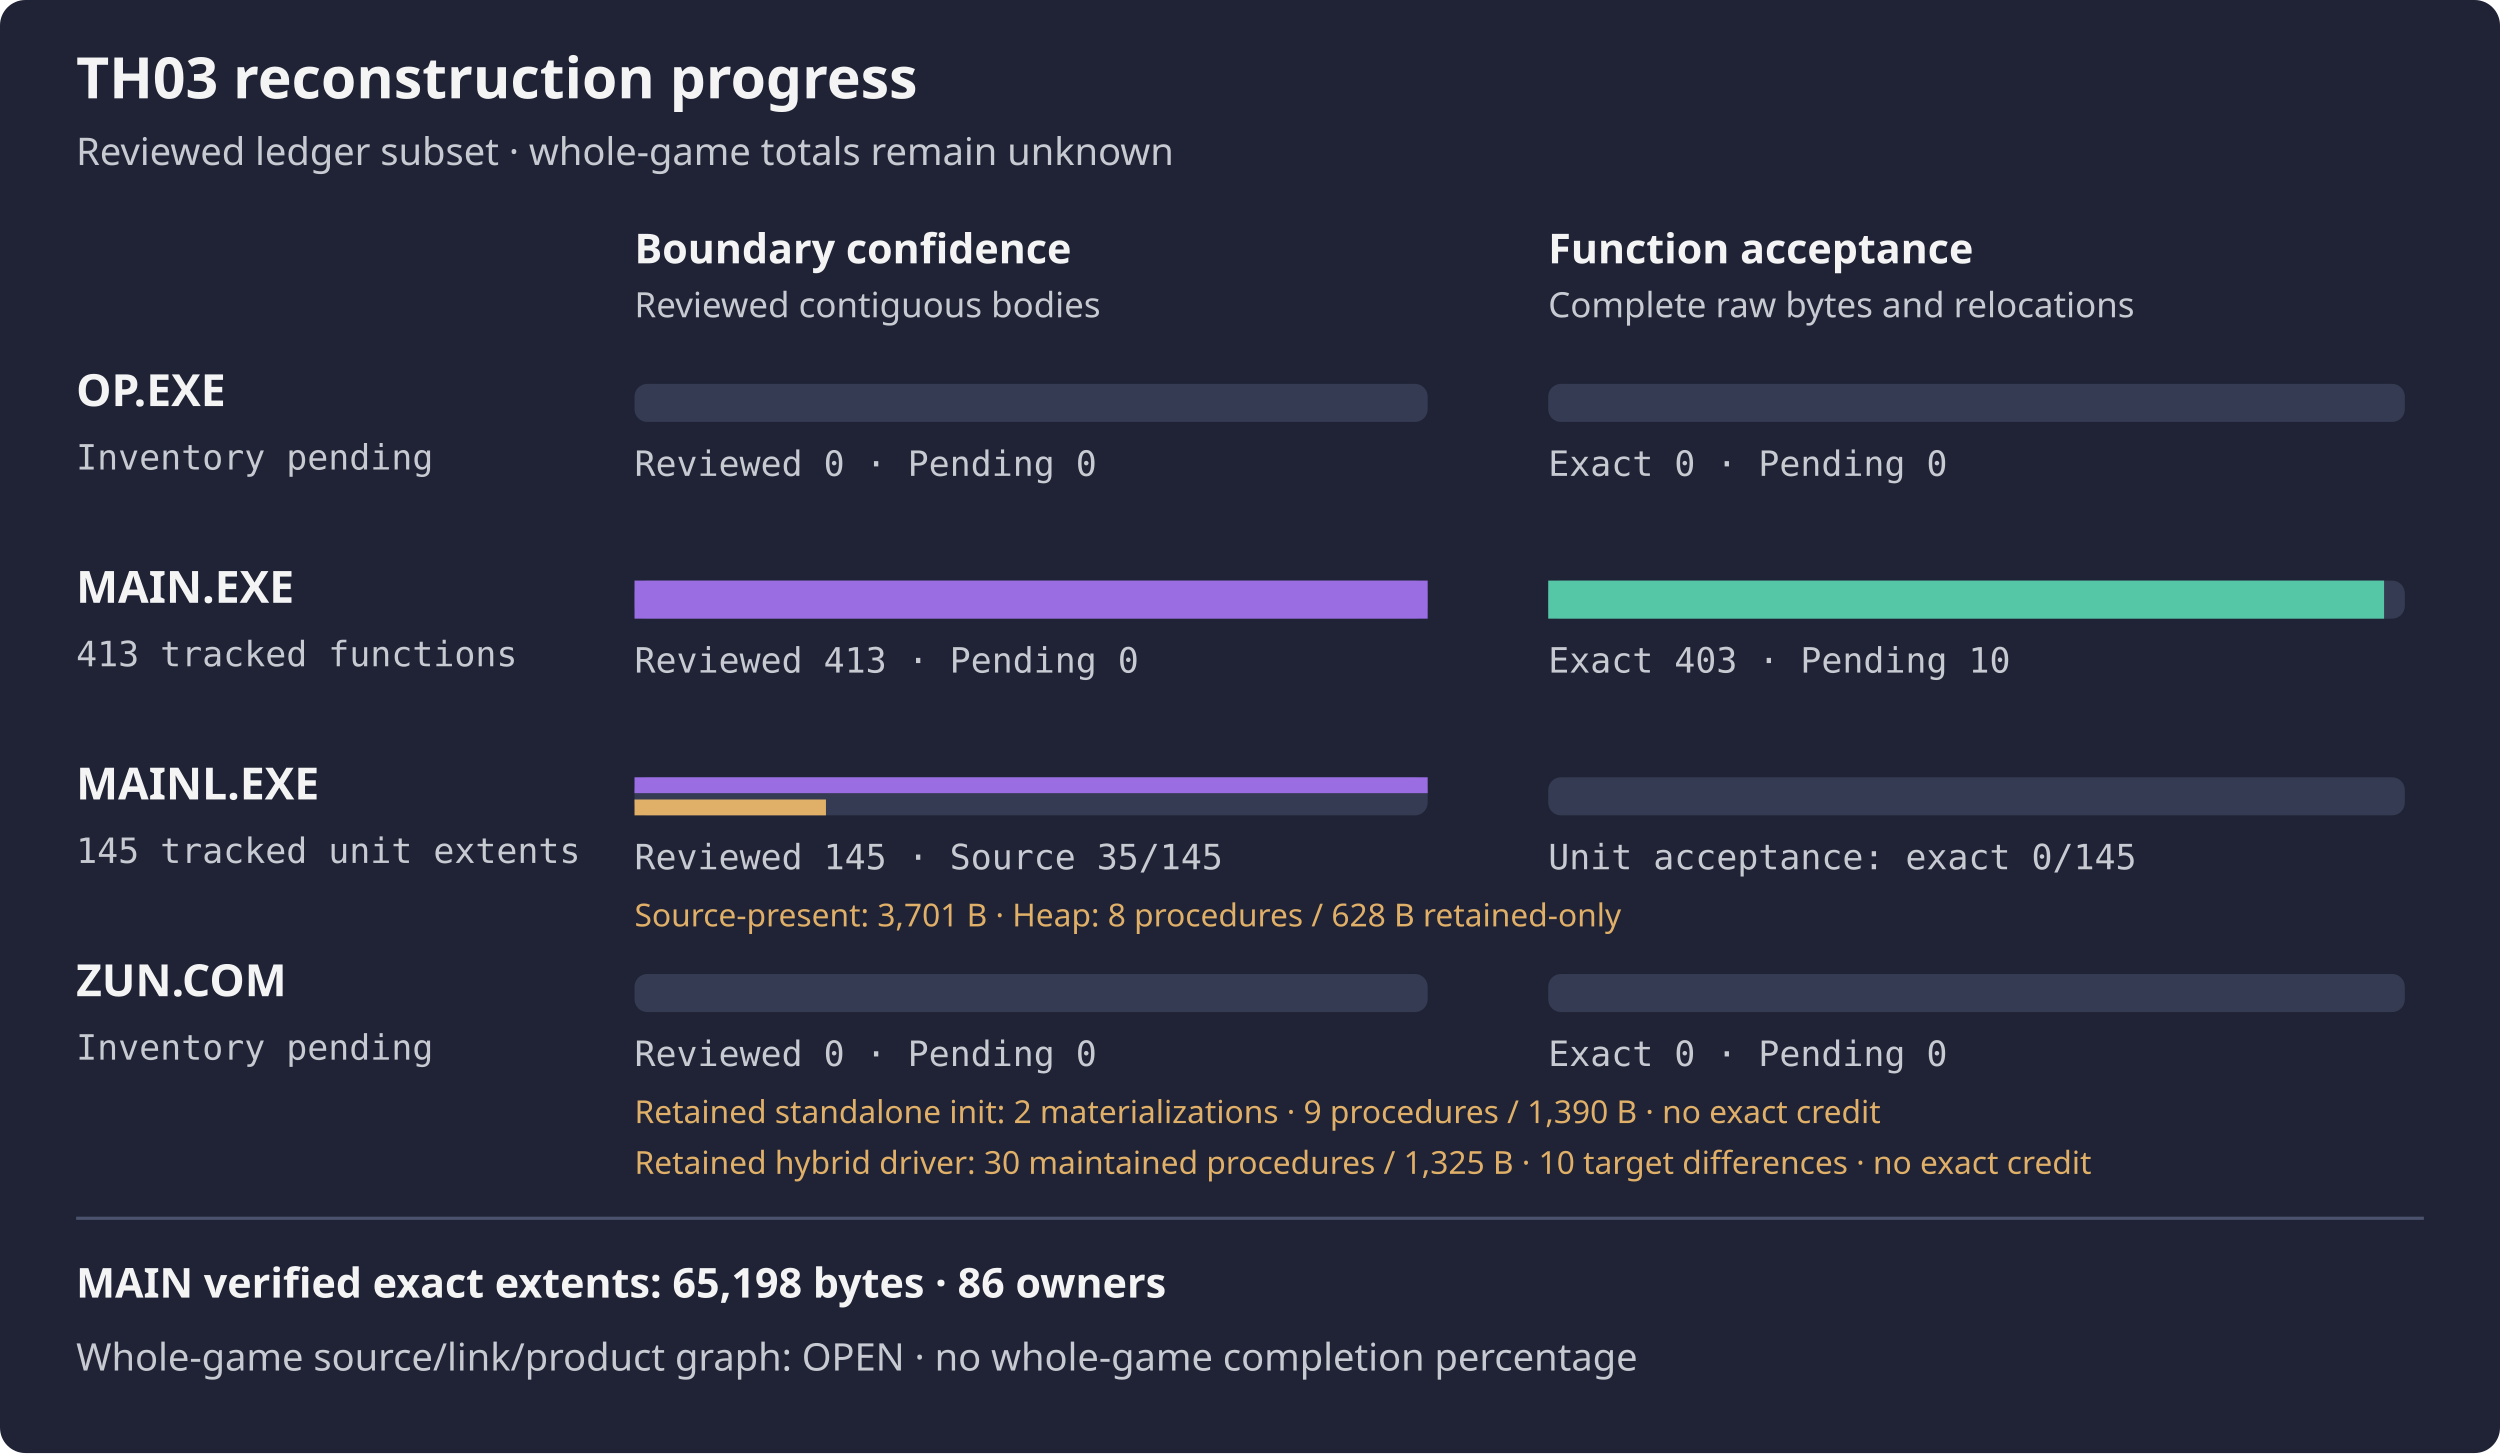
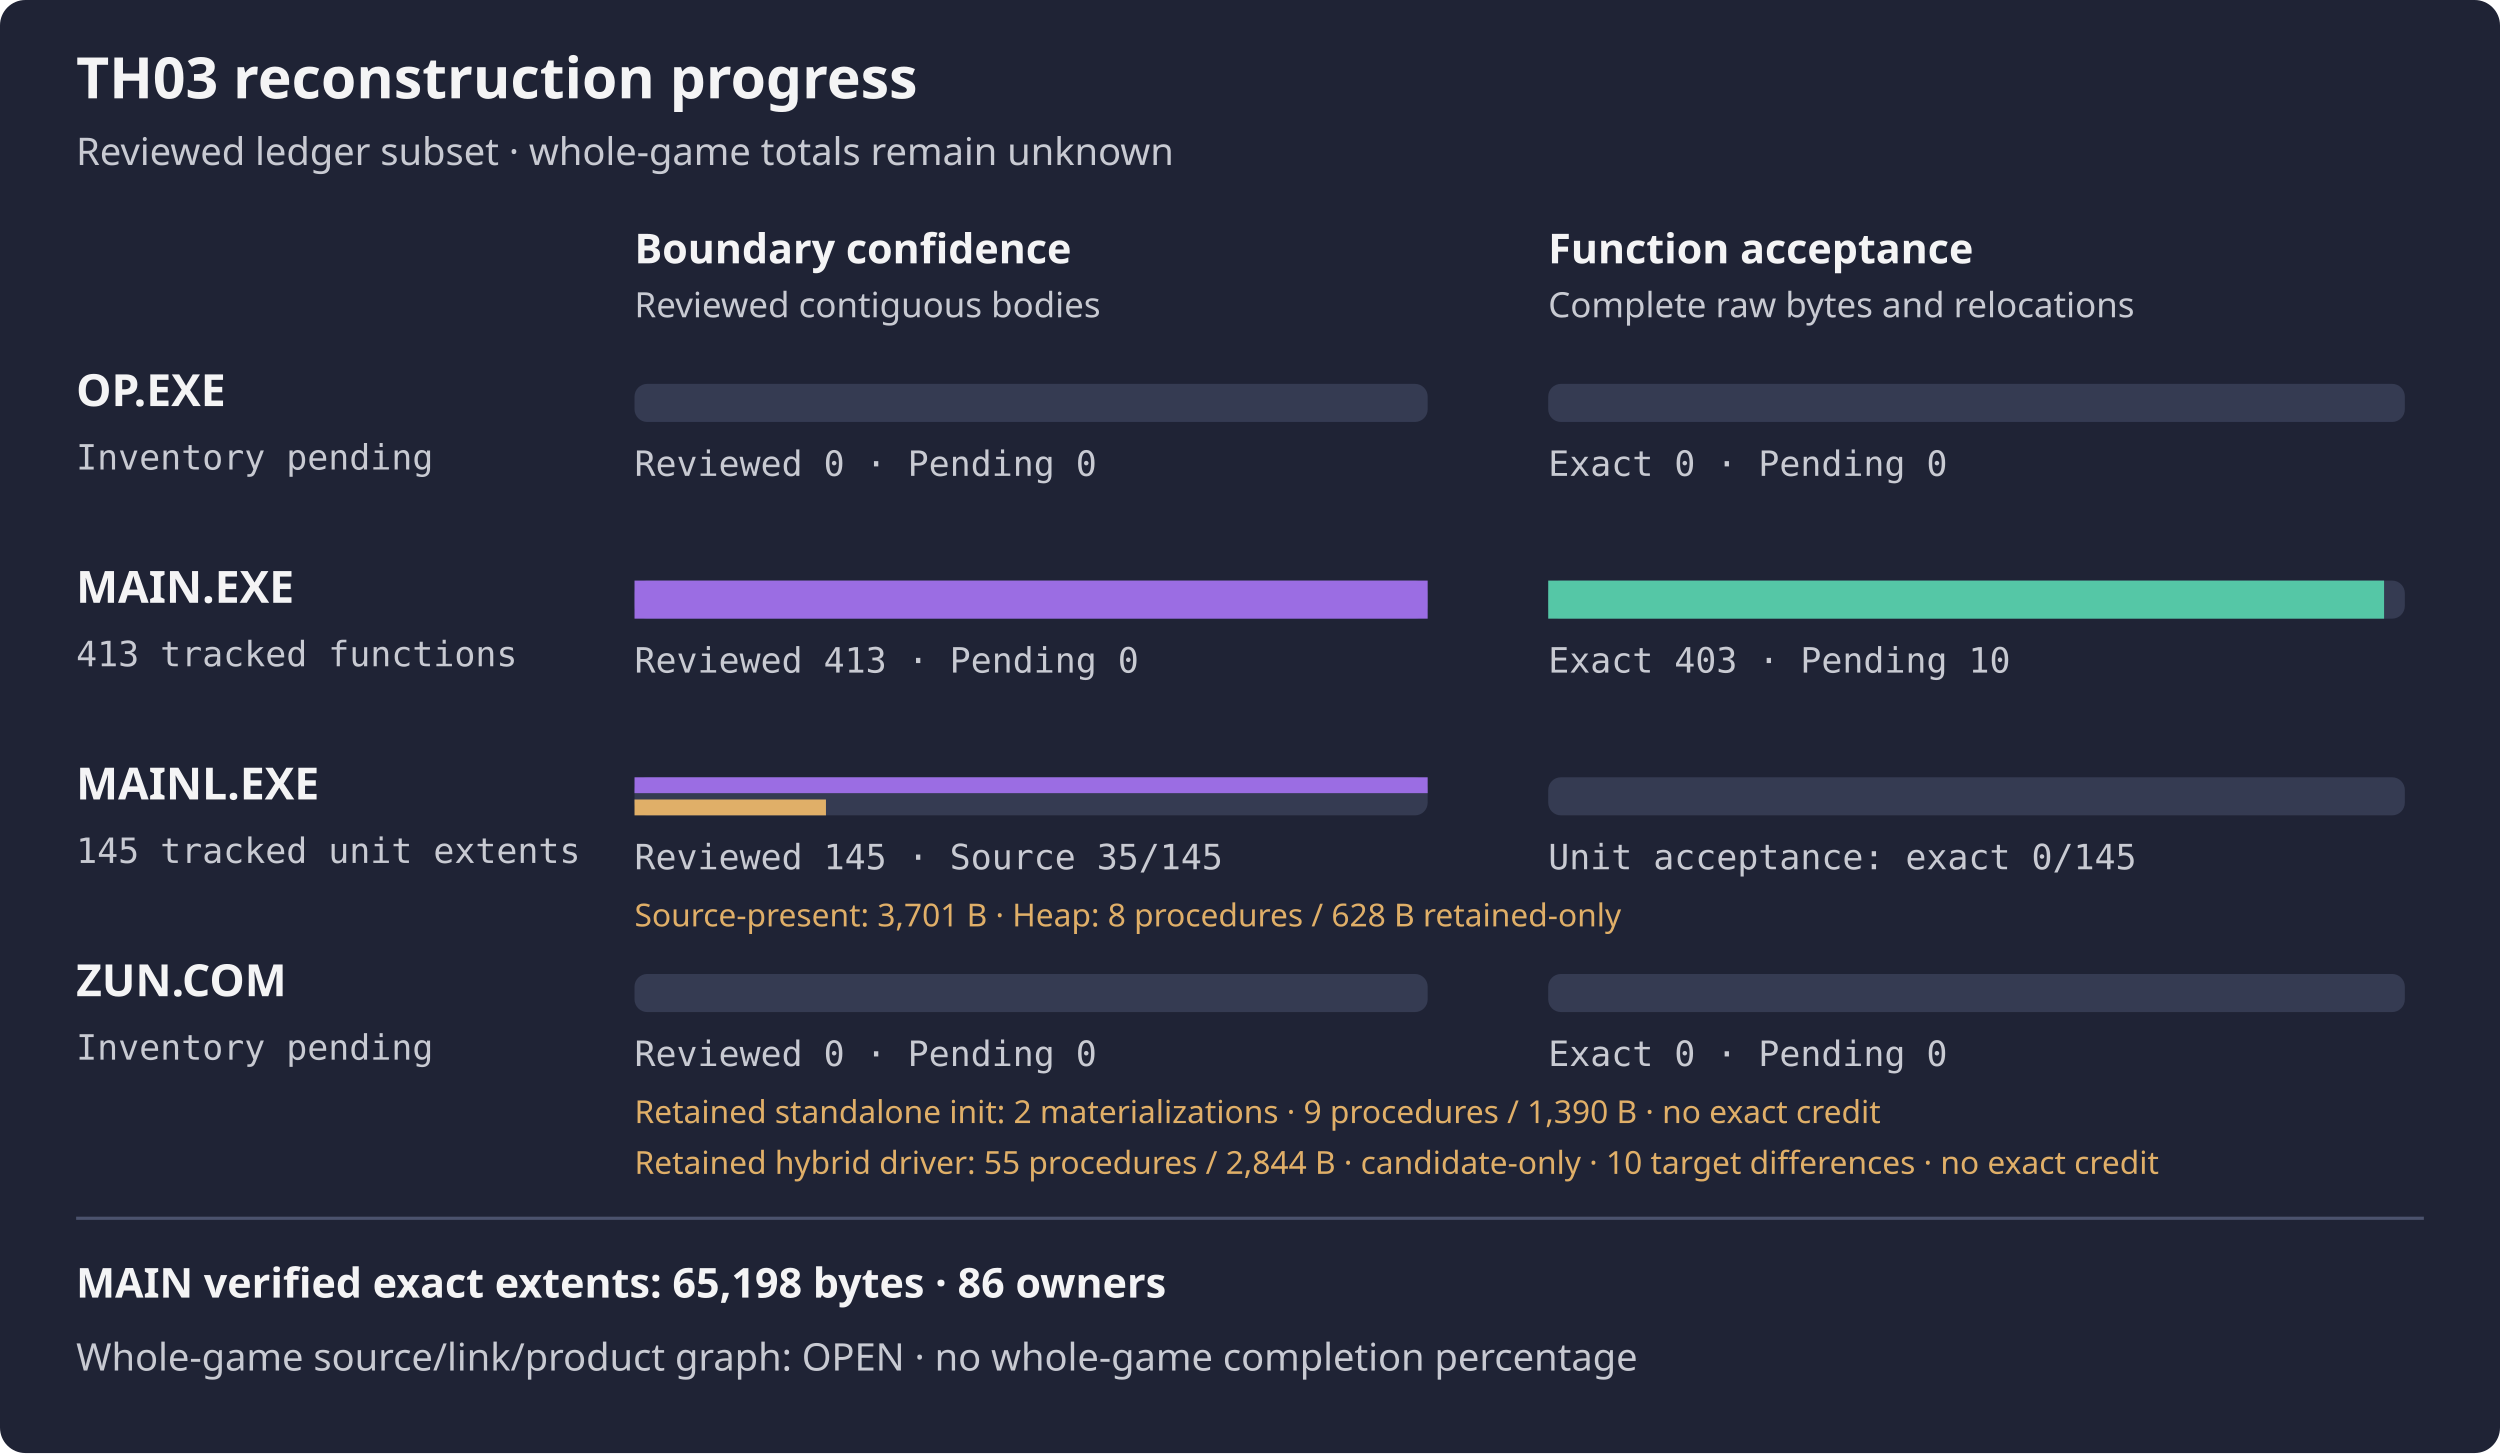
<svg xmlns="http://www.w3.org/2000/svg" width="788" height="458" viewBox="0 0 788 458" role="img" aria-label="TH03 reviewed subset reconstruction progress">
  <rect width="788" height="458" rx="8" fill="#1f2335" />
  <text x="24" y="31" fill="#f4f4f5" font-family="sans-serif" font-size="18" font-weight="600">TH03 reconstruction progress</text>
  <text x="24" y="52" fill="#c8cad2" font-family="sans-serif" font-size="12">Reviewed ledger subset · whole-game totals remain unknown</text>
  <text x="200" y="83" fill="#f4f4f5" font-family="sans-serif" font-size="13" font-weight="600">Boundary confidence</text>
  <text x="488" y="83" fill="#f4f4f5" font-family="sans-serif" font-size="13" font-weight="600">Function acceptance</text>
  <text x="200" y="100" fill="#c8cad2" font-family="sans-serif" font-size="11">Reviewed contiguous bodies</text>
  <text x="488" y="100" fill="#c8cad2" font-family="sans-serif" font-size="11">Complete raw bytes and relocations</text>
  <text x="24" y="128" fill="#f4f4f5" font-family="sans-serif" font-size="14" font-weight="600">OP.EXE</text>
  <text x="24" y="148" fill="#c8cad2" font-family="monospace" font-size="11">Inventory pending</text>
  <rect x="200" y="121" width="250" height="12" rx="4" fill="#353b52" />
  <rect x="488" y="121" width="270" height="12" rx="4" fill="#353b52" />
  <rect x="200" y="121" width="0.00" height="12" fill="#9b6de3" />
  <rect x="488" y="121" width="0.00" height="12" fill="#55c7a6" />
  <text x="200" y="150" fill="#c8cad2" font-family="monospace" font-size="11">Reviewed 0 · Pending 0</text>
  <text x="488" y="150" fill="#c8cad2" font-family="monospace" font-size="11">Exact 0 · Pending 0</text>
  <text x="24" y="190" fill="#f4f4f5" font-family="sans-serif" font-size="14" font-weight="600">MAIN.EXE</text>
  <text x="24" y="210" fill="#c8cad2" font-family="monospace" font-size="11">413 tracked functions</text>
  <rect x="200" y="183" width="250" height="12" rx="4" fill="#353b52" />
  <rect x="488" y="183" width="270" height="12" rx="4" fill="#353b52" />
  <rect x="200" y="183" width="250.00" height="12" fill="#9b6de3" />
  <rect x="488" y="183" width="263.46" height="12" fill="#55c7a6" />
  <text x="200" y="212" fill="#c8cad2" font-family="monospace" font-size="11">Reviewed 413 · Pending 0</text>
  <text x="488" y="212" fill="#c8cad2" font-family="monospace" font-size="11">Exact 403 · Pending 10</text>
  <g aria-label="MAINL bars count tracked unit extents, not functions; source-present is not exact">
    <text x="24" y="252" fill="#f4f4f5" font-family="sans-serif" font-size="14" font-weight="600">MAINL.EXE</text>
    <text x="24" y="272" fill="#c8cad2" font-family="monospace" font-size="11">145 tracked unit extents</text>
    <rect x="200" y="245" width="250" height="12" rx="4" fill="#353b52" />
    <rect x="488" y="245" width="270" height="12" rx="4" fill="#353b52" />
    <rect x="200" y="245" width="250.00" height="5" fill="#9b6de3" />
    <rect x="200" y="252" width="60.34" height="5" fill="#e0af68" />
    <rect x="488" y="245" width="0.00" height="12" fill="#55c7a6" />
    <text x="200" y="274" fill="#c8cad2" font-family="monospace" font-size="11">Reviewed 145 · Source 35/145</text>
    <text x="488" y="274" fill="#c8cad2" font-family="monospace" font-size="11">Unit acceptance: exact 0/145</text>
    <text x="200" y="292" fill="#e0af68" font-family="sans-serif" font-size="10">Source-present: 3,701 B · Heap: 8 procedures / 628 B retained-only</text>
  </g>
  <text x="24" y="314" fill="#f4f4f5" font-family="sans-serif" font-size="14" font-weight="600">ZUN.COM</text>
  <text x="24" y="334" fill="#c8cad2" font-family="monospace" font-size="11">Inventory pending</text>
  <rect x="200" y="307" width="250" height="12" rx="4" fill="#353b52" />
  <rect x="488" y="307" width="270" height="12" rx="4" fill="#353b52" />
  <rect x="200" y="307" width="0.00" height="12" fill="#9b6de3" />
  <rect x="488" y="307" width="0.00" height="12" fill="#55c7a6" />
  <text x="200" y="336" fill="#c8cad2" font-family="monospace" font-size="11">Reviewed 0 · Pending 0</text>
  <text x="488" y="336" fill="#c8cad2" font-family="monospace" font-size="11">Exact 0 · Pending 0</text>
  <text x="200" y="354" fill="#e0af68" font-family="sans-serif" font-size="10">Retained standalone init: 2 materializations · 9 procedures / 1,390 B · no exact credit</text>
-   <text x="200" y="370" fill="#e0af68" font-family="sans-serif" font-size="10" aria-label="One hybrid assembly/link attempt, not two cold rounds or full-driver ownership">Retained hybrid driver: 30 maintained procedures / 1,325 B · 10 target differences · no exact credit</text>
+   <text x="200" y="370" fill="#e0af68" font-family="sans-serif" font-size="10" aria-label="Candidate raw equality, not target equality; all ten differences are in owned procedure bodies. One hybrid assembly/link attempt, not two cold rounds or full-driver ownership">Retained hybrid driver: 55 procedures / 2,844 B · candidate-only · 10 target differences · no exact credit</text>
  <path d="M24 384 H764" stroke="#4b526d" />
  <text x="24" y="409" fill="#f4f4f5" font-family="sans-serif" font-size="13" font-weight="600">MAIN verified exact extents: 65,198 bytes · 86 owners</text>
  <text x="24" y="432" fill="#c8cad2" font-family="sans-serif" font-size="12">Whole-game source/link/product graph: OPEN · no whole-game completion percentage</text>
</svg>
